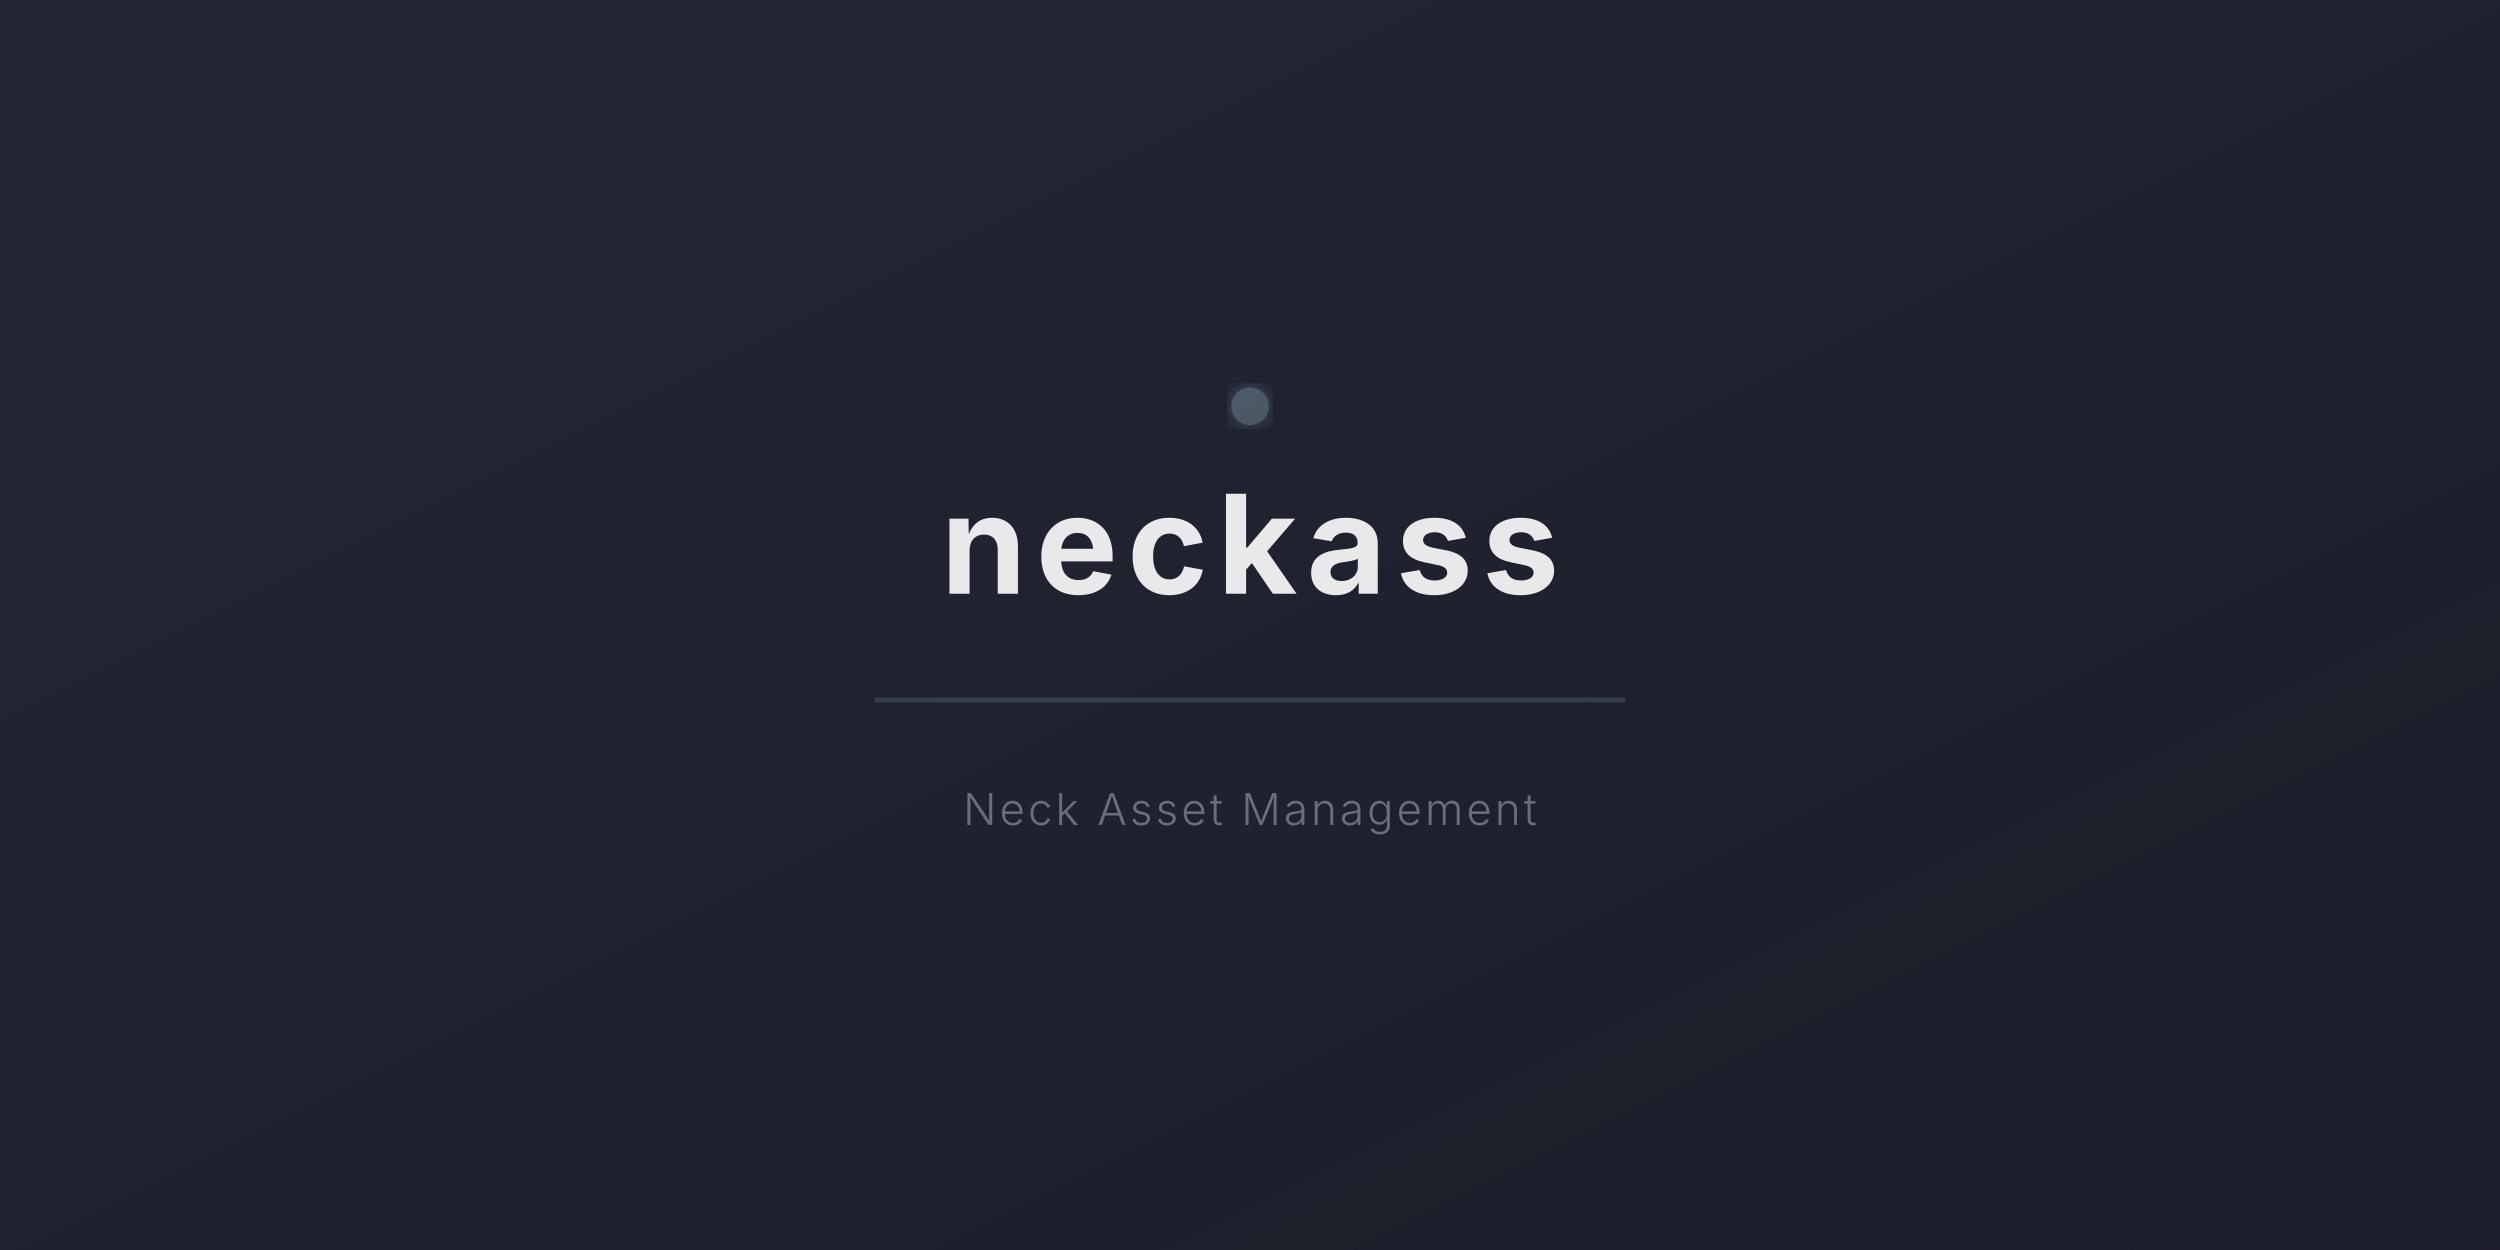
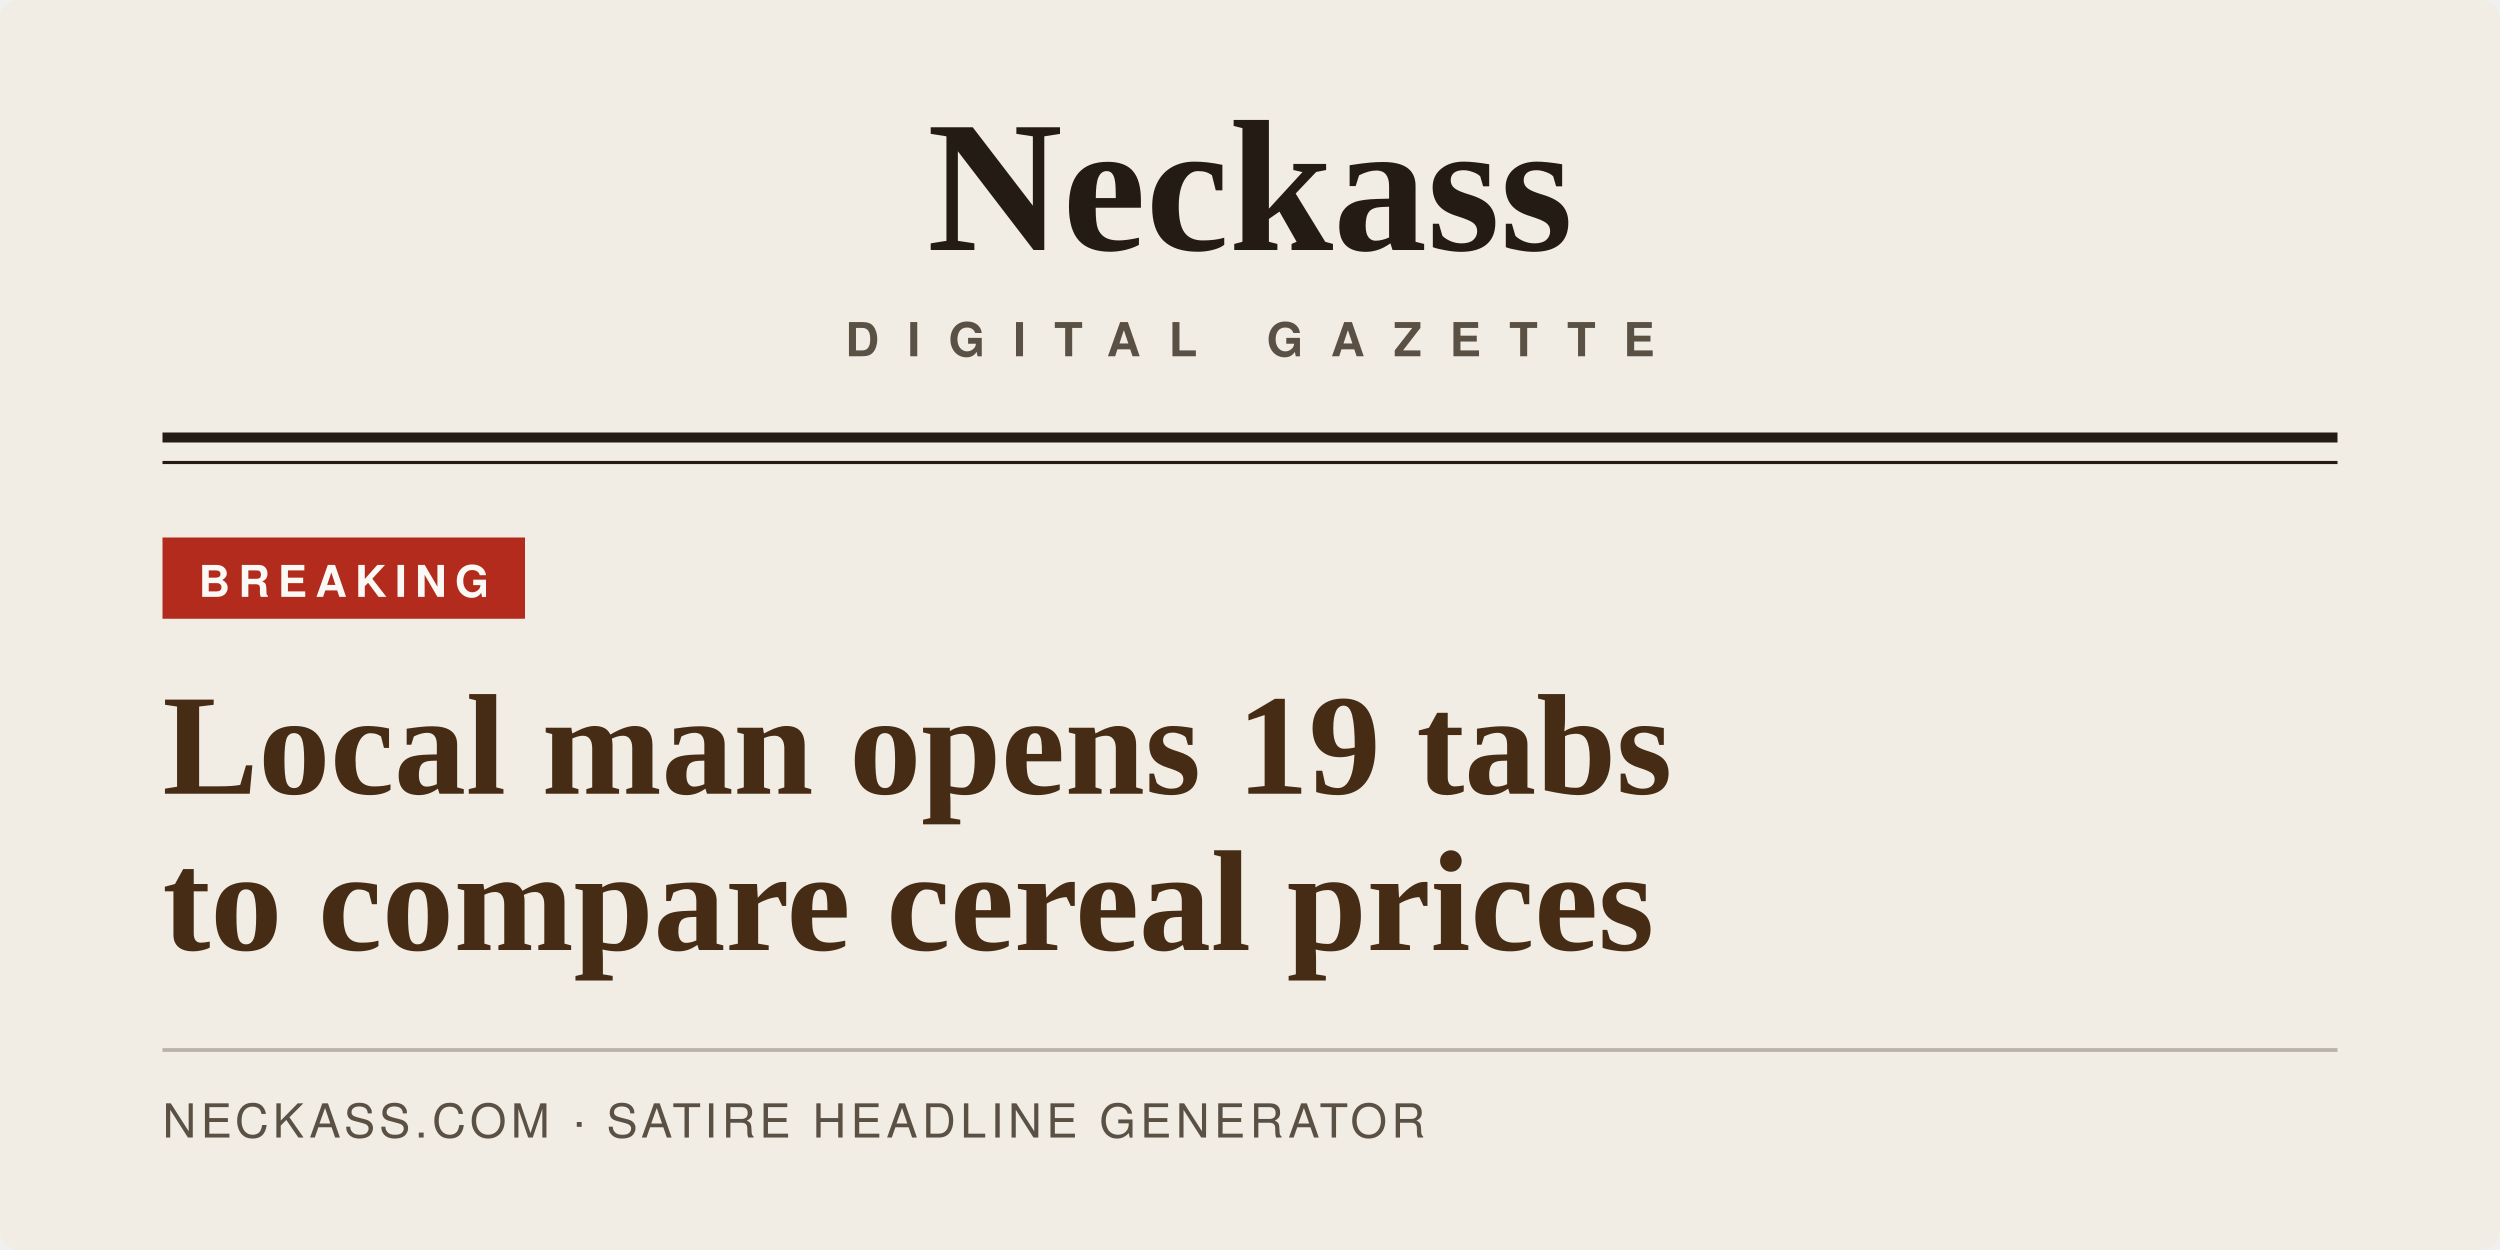
- <svg xmlns="http://www.w3.org/2000/svg" viewBox="0 0 400 200" width="400" height="200">
-   <defs>
-     <linearGradient id="bg" x1="0" y1="0" x2="1" y2="1">
-       <stop offset="0%" stop-color="#78909C" stop-opacity="0.15" />
-       <stop offset="100%" stop-color="#B0BEC5" stop-opacity="0.06" />
-     </linearGradient>
-     <filter id="glow">
-       <feGaussianBlur stdDeviation="1.5" result="blur" />
-       <feMerge>
-         <feMergeNode in="blur" />
-         <feMergeNode in="SourceGraphic" />
-       </feMerge>
-     </filter>
-   </defs>
-   <rect width="100%" height="100%" fill="#121220" />
-   <rect width="100%" height="100%" fill="url(#bg)" />
-   <circle cx="200" cy="65" r="3" fill="#78909C" filter="url(#glow)" opacity="0.5" />
-   <text x="200" y="95" font-family="system-ui, -apple-system, sans-serif" font-size="22" font-weight="700" fill="white" text-anchor="middle" letter-spacing="1.5" opacity="0.9">neckass</text>
-   <line x1="140" y1="112" x2="260" y2="112" stroke="#78909C" stroke-width="0.8" opacity="0.25" />
-   <text x="200" y="132" font-family="system-ui, -apple-system, sans-serif" font-size="7" font-weight="300" fill="#B0BEC5" text-anchor="middle" opacity="0.5" letter-spacing="0.5">Neck Asset Management</text>
+ <svg xmlns="http://www.w3.org/2000/svg" viewBox="0 0 400 200" width="400" height="200" role="img" aria-label="Neckass Digital Gazette front page with a sample satirical headline">
+   <rect x="0" y="0" width="400" height="200" rx="3" fill="#f1ede4" />
+   <text x="200" y="40" text-anchor="middle" font-family="Georgia, 'Times New Roman', serif" font-size="30" font-weight="700" fill="#241c14">Neckass</text>
+   <text x="200" y="57" text-anchor="middle" font-family="Helvetica, Arial, sans-serif" font-size="7.5" font-weight="600" fill="#5a5044" letter-spacing="4.5">DIGITAL GAZETTE</text>
+   <line x1="26" y1="70" x2="374" y2="70" stroke="#241c14" stroke-width="1.6" />
+   <line x1="26" y1="74" x2="374" y2="74" stroke="#241c14" stroke-width="0.5" />
+   <rect x="26" y="86" width="58" height="13" fill="#b32b1c" />
+   <text x="55" y="95.5" text-anchor="middle" font-family="Helvetica, Arial, sans-serif" font-size="7" font-weight="700" fill="#fbf9f5" letter-spacing="1.3">BREAKING</text>
+   <text x="26" y="127" font-family="Georgia, 'Times New Roman', serif" font-size="23" font-weight="700" fill="#462c14">Local man opens 19 tabs</text>
+   <text x="26" y="152" font-family="Georgia, 'Times New Roman', serif" font-size="23" font-weight="700" fill="#462c14">to compare cereal prices</text>
+   <line x1="26" y1="168" x2="374" y2="168" stroke="#241c14" stroke-opacity="0.28" stroke-width="0.6" />
+   <text x="26" y="182" font-family="Helvetica, Arial, sans-serif" font-size="7.5" fill="#5a5044" letter-spacing="0.7">NECKASS.COM · SATIRE HEADLINE GENERATOR</text>
</svg>
